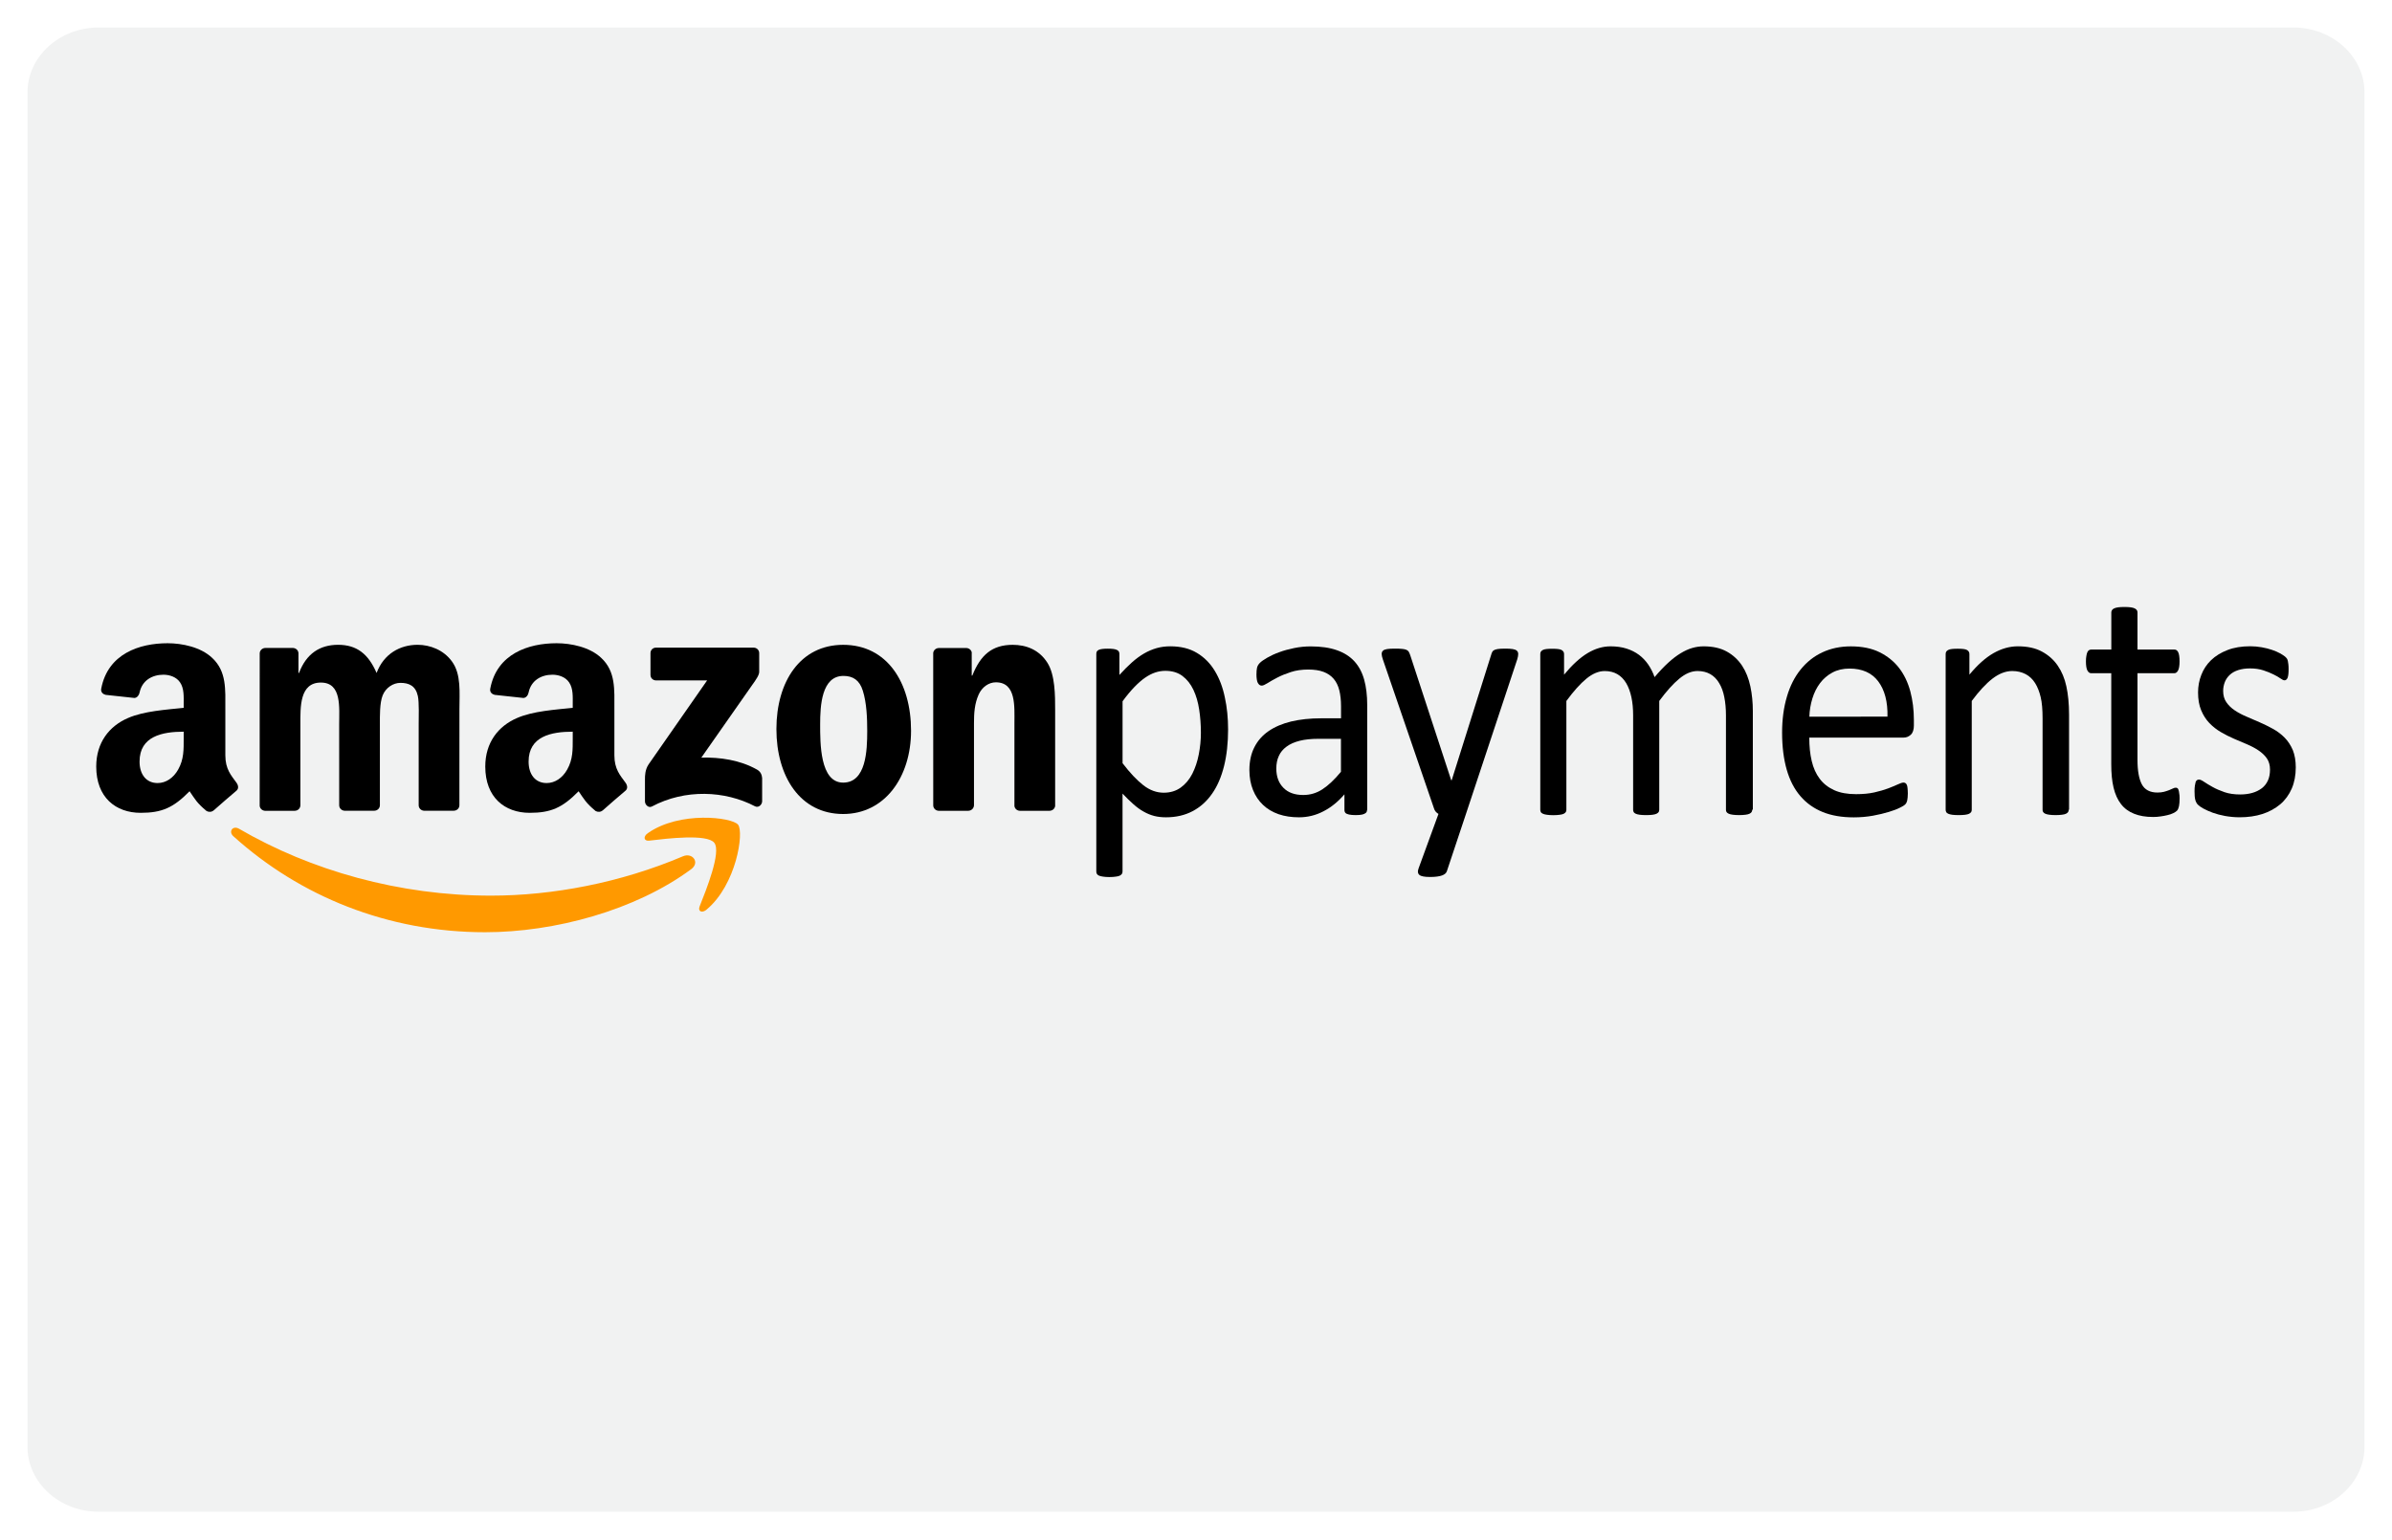
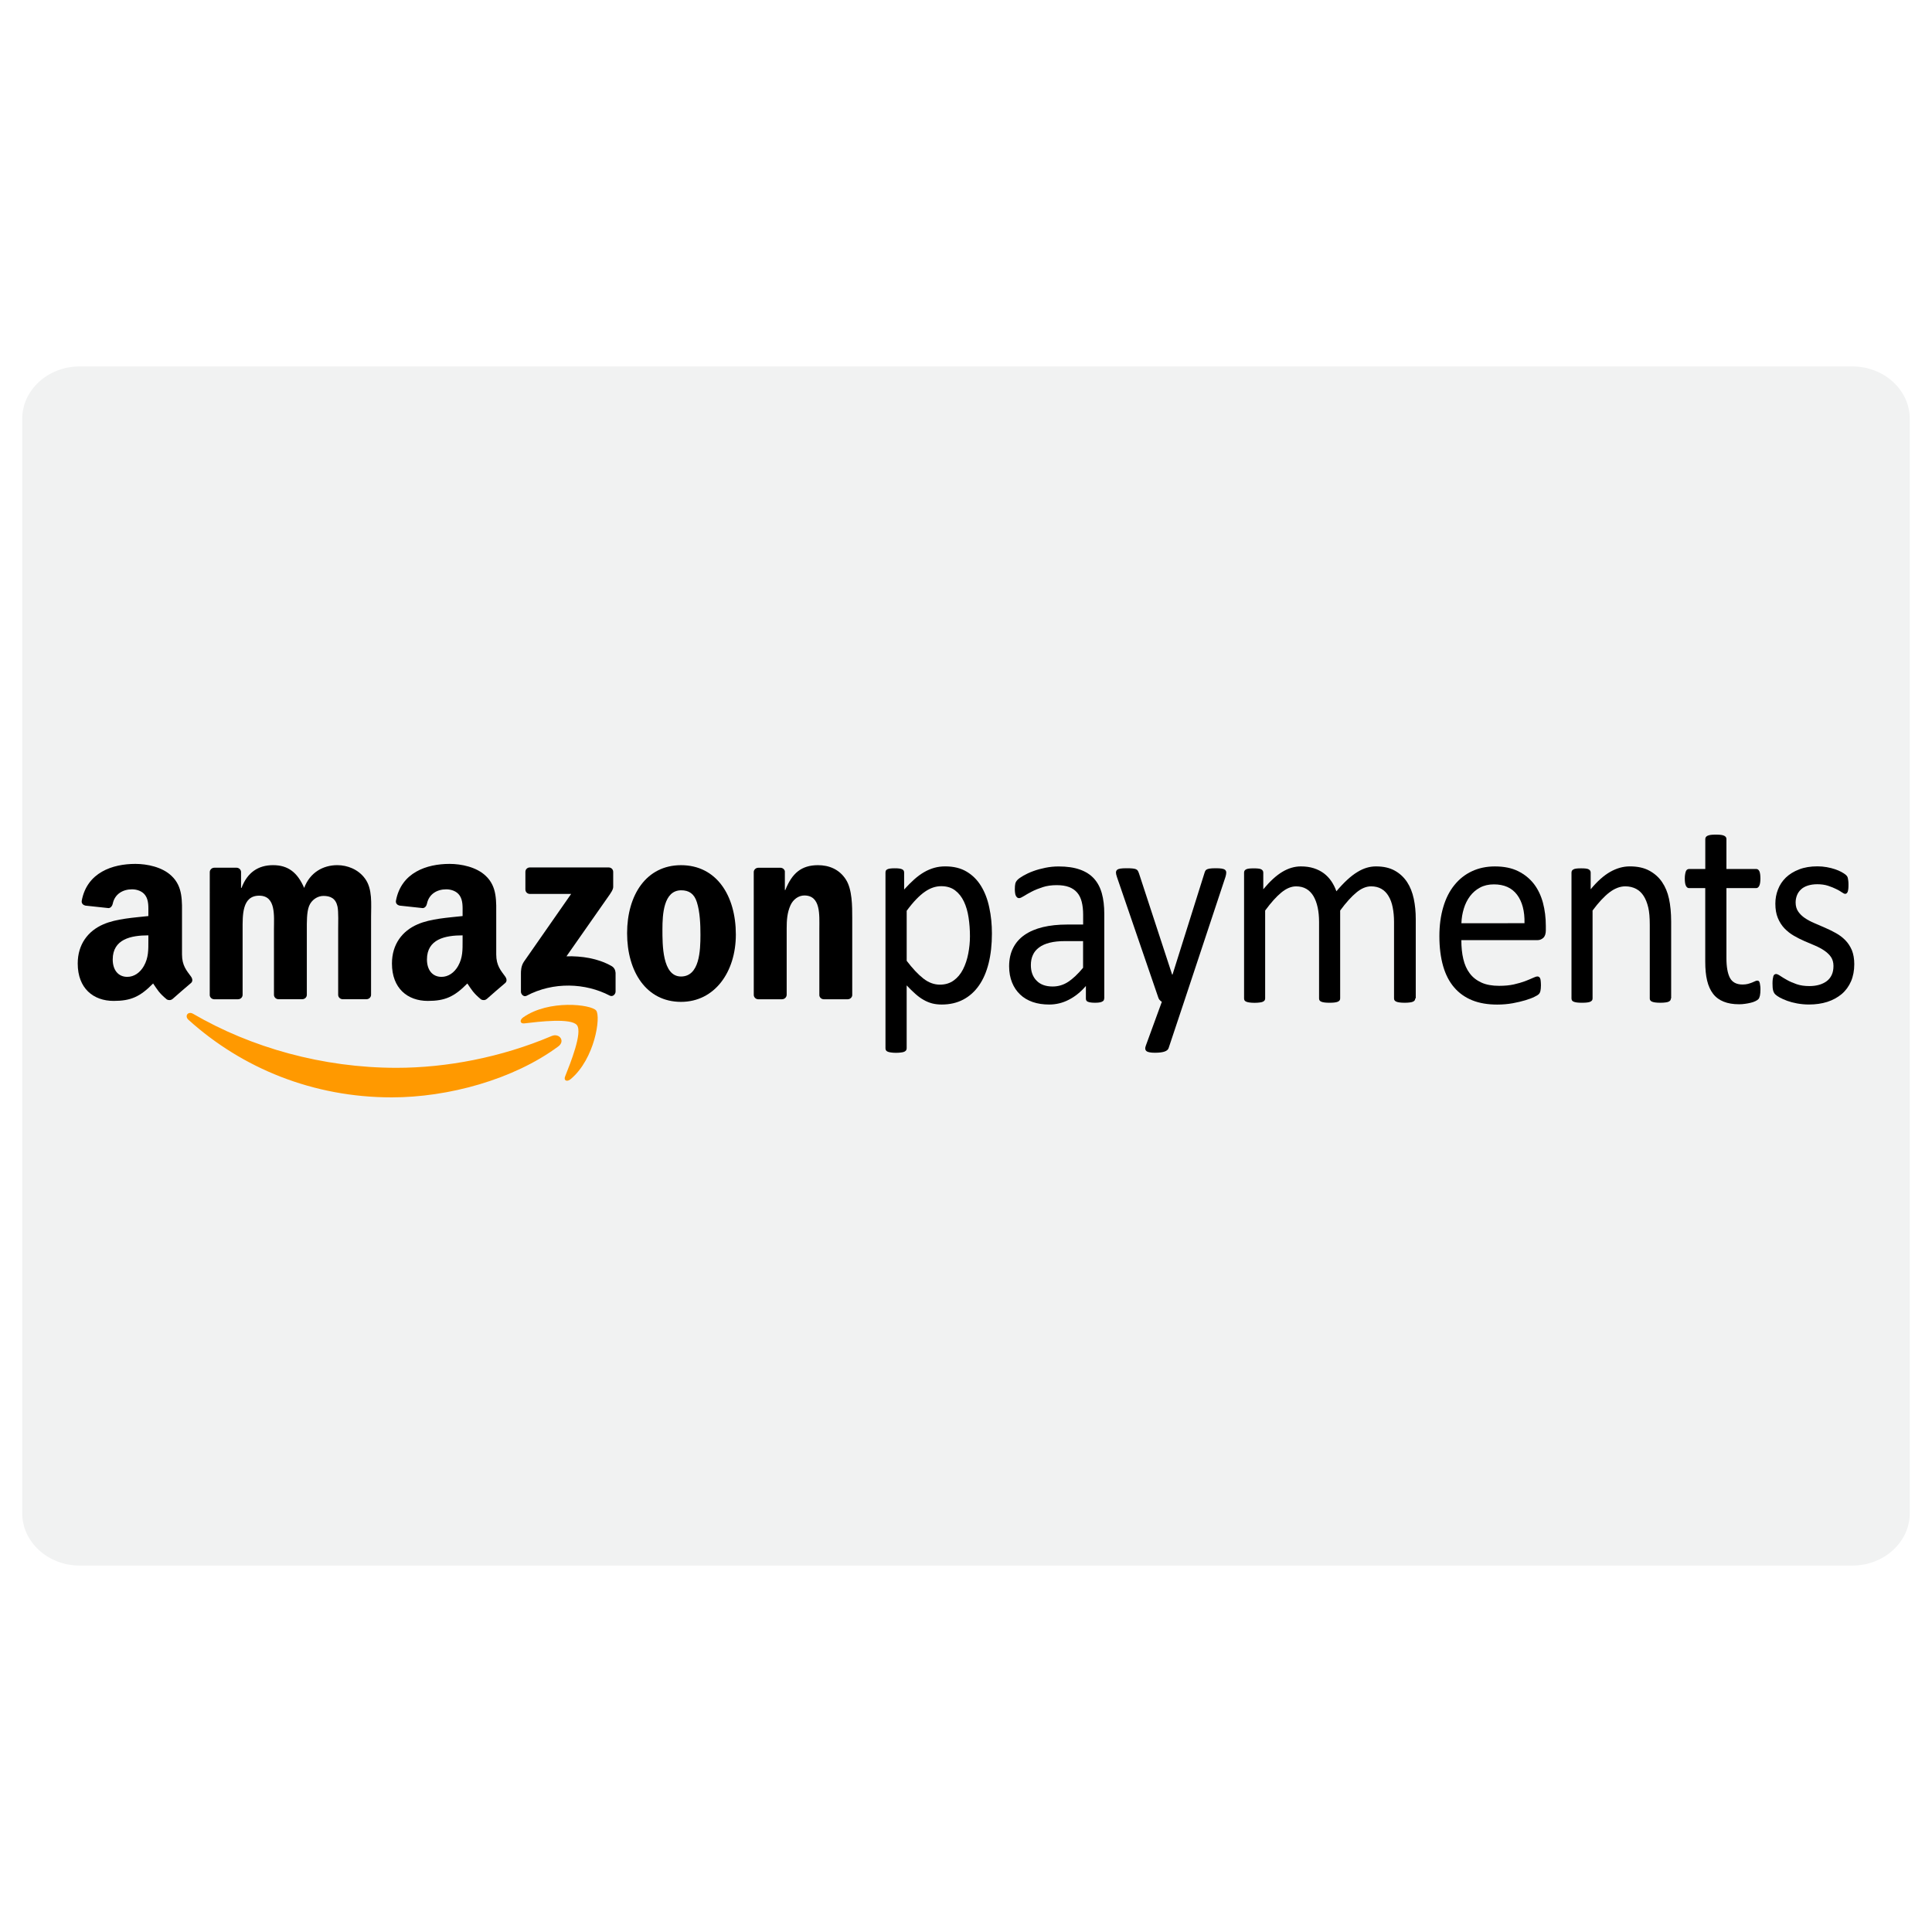
- <svg xmlns="http://www.w3.org/2000/svg" enable-background="new 0 0 87 56" height="56px" id="Layer_1" version="1.1" viewBox="0 0 87 56" width="87px" xml:space="preserve">
+ <svg xmlns="http://www.w3.org/2000/svg" enable-background="new 0 0 87 56" height="90px" id="Layer_1" version="1.1" viewBox="0 0 87 56" width="90px" xml:space="preserve">
  <g>
    <path d="M86,52.636C86,53.941,84.84,55,83.407,55H3.593C2.161,55,1,53.941,1,52.636V3.365C1,2.059,2.161,1,3.593,1   h79.814C84.84,1,86,2.059,86,3.365V52.636z" fill="#F1F2F2" />
    <path d="M25.136,31.625c-2.026,1.496-4.964,2.291-7.494,2.291c-3.545,0-6.738-1.311-9.154-3.492   c-0.19-0.171-0.021-0.404,0.208-0.271c2.606,1.518,5.83,2.432,9.159,2.432c2.246,0,4.715-0.467,6.986-1.432   C25.185,31.007,25.472,31.378,25.136,31.625z" fill="#FF9900" />
    <path d="M25.98,30.663c-0.259-0.332-1.713-0.157-2.367-0.079c-0.198,0.023-0.229-0.148-0.05-0.273   c1.16-0.813,3.061-0.58,3.281-0.308c0.223,0.274-0.058,2.181-1.145,3.09c-0.167,0.142-0.326,0.065-0.252-0.118   C25.691,32.363,26.239,30.995,25.98,30.663z" fill="#FF9900" />
    <path d="M23.659,24.554v-0.791c0-0.12,0.091-0.201,0.201-0.201h3.548c0.113,0,0.204,0.083,0.205,0.2v0.679   c0,0.114-0.097,0.263-0.267,0.498l-1.837,2.624c0.682-0.016,1.404,0.087,2.023,0.435c0.14,0.079,0.177,0.195,0.188,0.31v0.844   c0,0.117-0.127,0.252-0.261,0.182c-1.092-0.572-2.542-0.635-3.749,0.008c-0.124,0.064-0.252-0.066-0.252-0.185v-0.803   c0-0.128,0.002-0.349,0.132-0.544l2.129-3.055h-1.854C23.751,24.754,23.66,24.673,23.659,24.554z" />
    <path d="M10.717,29.498H9.638c-0.103-0.006-0.185-0.083-0.193-0.182l0.001-5.542c0-0.111,0.093-0.2,0.208-0.2h1.005   c0.105,0.006,0.19,0.085,0.196,0.187v0.723h0.021c0.262-0.699,0.755-1.025,1.42-1.025c0.675,0,1.098,0.326,1.401,1.025   c0.262-0.699,0.856-1.025,1.491-1.025c0.454,0,0.947,0.187,1.25,0.606c0.343,0.466,0.272,1.142,0.272,1.736l-0.001,3.496   c0,0.111-0.093,0.199-0.208,0.199h-1.079c-0.108-0.006-0.194-0.093-0.194-0.198v-2.938c0-0.232,0.02-0.815-0.03-1.037   c-0.081-0.373-0.322-0.479-0.635-0.479c-0.262,0-0.534,0.175-0.645,0.455c-0.111,0.279-0.101,0.746-0.101,1.061v2.937   c0,0.111-0.093,0.199-0.208,0.199h-1.078c-0.108-0.006-0.194-0.093-0.194-0.198l-0.001-2.938c0-0.617,0.101-1.527-0.665-1.527   c-0.776,0-0.746,0.887-0.746,1.527v2.937C10.925,29.41,10.832,29.498,10.717,29.498z" />
    <path d="M30.667,23.46c1.602,0,2.469,1.375,2.469,3.124c0,1.69-0.957,3.031-2.469,3.031c-1.572,0-2.428-1.376-2.428-3.09   C28.239,24.801,29.105,23.46,30.667,23.46z M30.677,24.591c-0.796,0-0.847,1.084-0.847,1.76c0,0.677-0.01,2.122,0.836,2.122   c0.836,0,0.876-1.166,0.876-1.877c0-0.466-0.02-1.025-0.161-1.469C31.261,24.742,31.02,24.591,30.677,24.591z" />
    <path d="M35.213,29.498h-1.076c-0.108-0.006-0.194-0.092-0.194-0.198l-0.001-5.542c0.009-0.102,0.099-0.182,0.208-0.182h1.001   c0.094,0.005,0.172,0.069,0.192,0.155v0.848h0.021c0.302-0.758,0.725-1.119,1.471-1.119c0.484,0,0.958,0.175,1.26,0.652   c0.282,0.443,0.282,1.189,0.282,1.726v3.486c-0.013,0.098-0.101,0.174-0.207,0.174h-1.082c-0.1-0.006-0.181-0.079-0.192-0.174   v-3.008c0-0.606,0.071-1.492-0.675-1.492c-0.262,0-0.504,0.175-0.625,0.442c-0.151,0.338-0.171,0.677-0.171,1.05v2.982   C35.421,29.41,35.328,29.498,35.213,29.498z" />
    <path d="M21.919,29.484c-0.071,0.063-0.174,0.066-0.255,0.023c-0.358-0.298-0.423-0.436-0.619-0.72   c-0.593,0.604-1.012,0.785-1.78,0.785c-0.909,0-1.615-0.562-1.615-1.683c0-0.876,0.474-1.472,1.151-1.764   c0.585-0.258,1.404-0.304,2.03-0.374v-0.141c0-0.257,0.02-0.561-0.131-0.782c-0.131-0.199-0.384-0.281-0.606-0.281   c-0.412,0-0.778,0.211-0.868,0.648c-0.019,0.098-0.089,0.193-0.188,0.198l-1.046-0.113c-0.088-0.021-0.187-0.091-0.161-0.226   c0.24-1.269,1.387-1.652,2.414-1.652c0.525,0,1.212,0.14,1.626,0.537c0.525,0.491,0.475,1.146,0.475,1.858v1.682   c0,0.506,0.21,0.728,0.407,1c0.069,0.099,0.084,0.213-0.003,0.288c-0.221,0.186-0.612,0.523-0.828,0.717H21.919z" />
    <path d="M7.769,29.484c-0.072,0.063-0.175,0.066-0.255,0.023c-0.359-0.298-0.423-0.436-0.619-0.72   c-0.592,0.604-1.012,0.785-1.779,0.785c-0.909,0-1.616-0.562-1.616-1.683c0-0.876,0.475-1.472,1.151-1.764   c0.586-0.258,1.404-0.304,2.03-0.374v-0.141c0-0.257,0.02-0.561-0.131-0.782c-0.131-0.199-0.384-0.281-0.605-0.281   c-0.412,0-0.778,0.211-0.868,0.648c-0.019,0.098-0.09,0.193-0.188,0.198l-1.046-0.113c-0.088-0.021-0.187-0.091-0.161-0.226   c0.24-1.269,1.387-1.652,2.414-1.652c0.525,0,1.211,0.14,1.625,0.537c0.525,0.491,0.475,1.146,0.475,1.858v1.682   c0,0.506,0.21,0.728,0.407,1c0.069,0.099,0.084,0.213-0.003,0.288c-0.22,0.186-0.612,0.523-0.828,0.717H7.769z" />
    <g>
      <path d="M44.667,26.539c0,0.494-0.049,0.939-0.147,1.333c-0.099,0.395-0.242,0.729-0.435,1.004    c-0.19,0.274-0.427,0.487-0.709,0.636c-0.281,0.148-0.604,0.223-0.967,0.223c-0.154,0-0.297-0.016-0.428-0.049    c-0.132-0.035-0.26-0.086-0.385-0.158c-0.126-0.069-0.25-0.16-0.374-0.271c-0.123-0.108-0.255-0.237-0.394-0.384v2.831    c0,0.034-0.008,0.063-0.023,0.089c-0.015,0.023-0.04,0.045-0.075,0.063c-0.034,0.019-0.083,0.029-0.145,0.037    c-0.062,0.01-0.141,0.016-0.237,0.016c-0.093,0-0.17-0.006-0.231-0.016c-0.062-0.008-0.111-0.021-0.147-0.037    c-0.037-0.018-0.062-0.037-0.075-0.063c-0.014-0.025-0.021-0.055-0.021-0.089v-7.908c0-0.038,0.006-0.068,0.018-0.092    c0.012-0.022,0.034-0.043,0.069-0.06s0.079-0.028,0.133-0.034c0.055-0.007,0.12-0.01,0.197-0.01c0.081,0,0.147,0.003,0.199,0.01    c0.053,0.006,0.096,0.018,0.131,0.034c0.034,0.017,0.059,0.037,0.072,0.06c0.014,0.023,0.021,0.054,0.021,0.092v0.761    c0.158-0.176,0.311-0.329,0.457-0.459c0.146-0.13,0.294-0.238,0.442-0.324s0.302-0.15,0.458-0.195    c0.156-0.044,0.321-0.065,0.494-0.065c0.379,0,0.701,0.079,0.967,0.239c0.267,0.159,0.483,0.377,0.651,0.654    c0.168,0.276,0.291,0.599,0.366,0.966C44.629,25.738,44.667,26.128,44.667,26.539z M43.678,26.658c0-0.289-0.021-0.569-0.062-0.84    s-0.11-0.511-0.21-0.721c-0.099-0.209-0.231-0.377-0.398-0.503c-0.167-0.126-0.375-0.188-0.623-0.188    c-0.125,0-0.247,0.02-0.367,0.06s-0.243,0.103-0.367,0.188c-0.124,0.085-0.254,0.199-0.391,0.34    c-0.136,0.141-0.279,0.313-0.431,0.52v2.252c0.265,0.348,0.515,0.614,0.751,0.798c0.237,0.186,0.486,0.276,0.746,0.276    c0.24,0,0.447-0.063,0.62-0.188c0.173-0.125,0.313-0.292,0.42-0.502c0.106-0.21,0.185-0.444,0.235-0.705    C43.652,27.185,43.678,26.923,43.678,26.658z" />
      <path d="M49.721,29.465c0,0.051-0.017,0.088-0.048,0.113c-0.03,0.025-0.073,0.043-0.127,0.057c-0.055,0.012-0.133,0.02-0.237,0.02    c-0.101,0-0.181-0.008-0.24-0.02c-0.061-0.014-0.104-0.031-0.131-0.057c-0.024-0.025-0.039-0.063-0.039-0.113v-0.566    c-0.229,0.266-0.48,0.472-0.763,0.617c-0.278,0.146-0.575,0.219-0.888,0.219c-0.273,0-0.521-0.036-0.744-0.113    c-0.222-0.078-0.411-0.189-0.566-0.338c-0.155-0.146-0.277-0.326-0.364-0.541s-0.132-0.457-0.132-0.729    c0-0.318,0.062-0.596,0.182-0.83c0.119-0.235,0.291-0.43,0.516-0.585c0.225-0.155,0.497-0.271,0.821-0.35    c0.324-0.077,0.688-0.116,1.097-0.116h0.717v-0.44c0-0.218-0.021-0.411-0.063-0.579c-0.042-0.168-0.11-0.307-0.205-0.418    c-0.095-0.111-0.217-0.195-0.368-0.252c-0.15-0.057-0.335-0.085-0.556-0.085c-0.235,0-0.446,0.03-0.634,0.092    c-0.188,0.061-0.352,0.128-0.492,0.201c-0.141,0.073-0.258,0.141-0.354,0.201s-0.164,0.091-0.211,0.091    c-0.031,0-0.06-0.008-0.082-0.025c-0.021-0.017-0.043-0.041-0.062-0.075c-0.019-0.033-0.029-0.076-0.037-0.129    c-0.008-0.053-0.012-0.11-0.012-0.173c0-0.104,0.007-0.188,0.021-0.249s0.047-0.118,0.1-0.173c0.053-0.054,0.143-0.118,0.27-0.191    c0.127-0.073,0.273-0.141,0.439-0.201c0.166-0.062,0.348-0.111,0.545-0.151c0.195-0.04,0.396-0.06,0.596-0.06    c0.375,0,0.693,0.046,0.955,0.139c0.263,0.092,0.475,0.228,0.637,0.405c0.162,0.179,0.28,0.399,0.354,0.664    c0.074,0.264,0.111,0.572,0.111,0.925v3.817L49.721,29.465L49.721,29.465z M48.771,26.879h-0.816c-0.264,0-0.49,0.023-0.684,0.072    c-0.192,0.048-0.354,0.119-0.48,0.214c-0.127,0.094-0.221,0.207-0.279,0.34c-0.062,0.132-0.091,0.284-0.091,0.456    c0,0.293,0.086,0.527,0.259,0.701c0.17,0.174,0.41,0.261,0.721,0.261c0.25,0,0.482-0.067,0.697-0.207    c0.213-0.139,0.438-0.351,0.674-0.636V26.879L48.771,26.879z" />
      <path d="M53.318,29.615l-0.694,2.082c-0.022,0.068-0.082,0.119-0.177,0.154c-0.096,0.034-0.238,0.055-0.432,0.055    c-0.102,0-0.183-0.006-0.244-0.018c-0.063-0.012-0.107-0.027-0.143-0.055c-0.031-0.023-0.051-0.061-0.055-0.102    c-0.006-0.043,0.006-0.092,0.027-0.15l0.719-1.969c-0.034-0.018-0.066-0.045-0.1-0.082c-0.031-0.037-0.052-0.077-0.063-0.119    L50.3,24.001c-0.03-0.088-0.047-0.157-0.047-0.207c0-0.051,0.017-0.091,0.047-0.12c0.03-0.029,0.081-0.049,0.15-0.06    c0.069-0.011,0.161-0.016,0.278-0.016c0.114,0,0.205,0.003,0.271,0.01c0.065,0.006,0.118,0.018,0.155,0.034    c0.039,0.017,0.066,0.041,0.085,0.072c0.018,0.031,0.036,0.074,0.055,0.129l1.488,4.543H52.8l1.437-4.568    c0.021-0.079,0.052-0.131,0.084-0.153c0.031-0.023,0.082-0.04,0.146-0.051c0.065-0.011,0.16-0.016,0.283-0.016    c0.107,0,0.197,0.005,0.268,0.016c0.069,0.011,0.119,0.03,0.152,0.06c0.033,0.03,0.049,0.069,0.049,0.12    c0,0.05-0.011,0.113-0.033,0.188L53.318,29.615z" />
      <path d="M63.73,29.458c0,0.034-0.008,0.062-0.022,0.085s-0.04,0.043-0.075,0.061s-0.083,0.029-0.145,0.037    c-0.063,0.008-0.141,0.014-0.231,0.014c-0.097,0-0.176-0.006-0.237-0.014c-0.063-0.008-0.109-0.021-0.146-0.037    c-0.036-0.018-0.063-0.037-0.078-0.061s-0.021-0.051-0.021-0.085v-3.441c0-0.239-0.021-0.457-0.06-0.654    c-0.038-0.197-0.1-0.367-0.187-0.51c-0.084-0.143-0.191-0.252-0.322-0.327c-0.132-0.075-0.286-0.113-0.463-0.113    c-0.223,0-0.441,0.093-0.663,0.277c-0.224,0.184-0.468,0.455-0.731,0.812v3.957c0,0.034-0.009,0.063-0.022,0.085    c-0.015,0.022-0.041,0.043-0.078,0.062c-0.036,0.017-0.086,0.028-0.147,0.037c-0.061,0.008-0.139,0.012-0.229,0.012    s-0.165-0.004-0.229-0.012c-0.063-0.009-0.115-0.021-0.149-0.037c-0.037-0.019-0.063-0.037-0.075-0.062    c-0.016-0.022-0.021-0.051-0.021-0.085v-3.441c0-0.239-0.021-0.457-0.063-0.654c-0.043-0.197-0.105-0.367-0.189-0.51    c-0.086-0.143-0.193-0.252-0.322-0.327c-0.129-0.075-0.281-0.113-0.459-0.113c-0.221,0-0.442,0.093-0.666,0.277    c-0.225,0.184-0.467,0.455-0.729,0.812v3.957c0,0.034-0.008,0.062-0.022,0.085c-0.016,0.023-0.041,0.043-0.074,0.061    c-0.034,0.018-0.083,0.029-0.146,0.037c-0.062,0.008-0.141,0.015-0.236,0.015c-0.094,0-0.17-0.007-0.23-0.015    s-0.109-0.021-0.146-0.037c-0.037-0.018-0.063-0.037-0.074-0.061c-0.014-0.023-0.021-0.051-0.021-0.085v-5.662    c0-0.034,0.006-0.063,0.019-0.085c0.013-0.023,0.034-0.044,0.069-0.063s0.078-0.031,0.133-0.037    c0.056-0.007,0.125-0.01,0.216-0.01c0.084,0,0.153,0.003,0.211,0.01c0.056,0.006,0.101,0.019,0.131,0.037    c0.028,0.02,0.054,0.04,0.065,0.063c0.014,0.022,0.021,0.051,0.021,0.085v0.748c0.294-0.356,0.578-0.617,0.854-0.783    c0.274-0.165,0.555-0.248,0.836-0.248c0.217,0,0.41,0.027,0.582,0.082c0.172,0.054,0.322,0.131,0.455,0.229    c0.131,0.099,0.242,0.216,0.336,0.353c0.092,0.136,0.17,0.288,0.229,0.456c0.175-0.206,0.339-0.38,0.495-0.522    c0.154-0.142,0.307-0.258,0.452-0.346c0.146-0.089,0.284-0.152,0.422-0.192c0.137-0.04,0.274-0.06,0.414-0.06    c0.336,0,0.616,0.063,0.846,0.191s0.411,0.299,0.554,0.513c0.141,0.214,0.239,0.465,0.301,0.752    c0.061,0.288,0.09,0.591,0.09,0.909v3.578H63.73z" />
      <path d="M69.611,26.382c0,0.163-0.038,0.279-0.113,0.349c-0.076,0.069-0.162,0.104-0.259,0.104h-3.433    c0,0.315,0.028,0.598,0.088,0.85c0.059,0.252,0.154,0.468,0.291,0.648c0.135,0.181,0.313,0.317,0.528,0.415    s0.481,0.145,0.797,0.145c0.248,0,0.47-0.021,0.663-0.064s0.361-0.094,0.503-0.146c0.144-0.055,0.259-0.104,0.351-0.146    c0.092-0.044,0.16-0.066,0.207-0.066c0.025,0,0.051,0.008,0.072,0.022c0.021,0.014,0.036,0.036,0.049,0.065    c0.013,0.027,0.021,0.068,0.025,0.121c0.005,0.055,0.01,0.116,0.01,0.191c0,0.055-0.002,0.104-0.007,0.143    c-0.004,0.039-0.009,0.075-0.015,0.106c-0.006,0.03-0.018,0.06-0.029,0.085c-0.013,0.023-0.029,0.05-0.052,0.07    c-0.021,0.023-0.084,0.063-0.188,0.113c-0.104,0.053-0.24,0.104-0.406,0.154s-0.355,0.096-0.574,0.136    c-0.219,0.039-0.45,0.06-0.697,0.06c-0.428,0-0.804-0.063-1.126-0.193c-0.321-0.13-0.593-0.322-0.813-0.579    c-0.221-0.256-0.387-0.577-0.498-0.963c-0.11-0.386-0.168-0.834-0.168-1.346c0-0.487,0.06-0.924,0.176-1.313    c0.113-0.388,0.281-0.717,0.5-0.987c0.219-0.271,0.48-0.479,0.79-0.623c0.31-0.145,0.653-0.217,1.034-0.217    c0.41,0,0.76,0.071,1.047,0.214s0.523,0.334,0.71,0.575c0.185,0.241,0.319,0.524,0.407,0.85c0.086,0.325,0.129,0.672,0.129,1.041    v0.187H69.611z M68.65,26.073c0.012-0.545-0.103-0.973-0.336-1.283c-0.234-0.311-0.582-0.466-1.045-0.466    c-0.236,0-0.444,0.048-0.623,0.145c-0.181,0.097-0.328,0.225-0.448,0.384s-0.214,0.345-0.279,0.557s-0.104,0.434-0.11,0.664    L68.65,26.073L68.65,26.073z" />
      <path d="M75.242,29.458c0,0.034-0.008,0.062-0.023,0.085c-0.015,0.023-0.039,0.043-0.074,0.061s-0.084,0.029-0.146,0.037    s-0.14,0.014-0.231,0.014c-0.097,0-0.176-0.006-0.235-0.014s-0.11-0.021-0.146-0.037c-0.034-0.018-0.061-0.037-0.075-0.061    c-0.016-0.023-0.021-0.051-0.021-0.085v-3.315c0-0.323-0.021-0.583-0.069-0.78c-0.047-0.197-0.112-0.367-0.202-0.51    s-0.203-0.252-0.345-0.327c-0.144-0.075-0.305-0.113-0.487-0.113c-0.24,0-0.479,0.093-0.72,0.277    c-0.237,0.184-0.489,0.455-0.753,0.812v3.957c0,0.034-0.008,0.063-0.021,0.085c-0.017,0.022-0.041,0.043-0.075,0.062    c-0.034,0.017-0.083,0.028-0.146,0.037c-0.062,0.008-0.141,0.012-0.235,0.012c-0.094,0-0.17-0.004-0.231-0.012    c-0.062-0.009-0.11-0.021-0.147-0.037c-0.037-0.019-0.062-0.037-0.073-0.062c-0.015-0.024-0.021-0.051-0.021-0.085v-5.662    c0-0.034,0.007-0.063,0.019-0.085c0.013-0.023,0.035-0.044,0.07-0.063c0.033-0.019,0.077-0.031,0.133-0.037    c0.055-0.007,0.125-0.01,0.215-0.01c0.084,0,0.154,0.003,0.211,0.01c0.056,0.006,0.1,0.019,0.13,0.037    c0.03,0.02,0.054,0.04,0.065,0.063c0.014,0.022,0.021,0.051,0.021,0.085v0.748c0.294-0.356,0.586-0.617,0.877-0.783    c0.292-0.165,0.586-0.248,0.883-0.248c0.349,0,0.642,0.063,0.877,0.191c0.237,0.128,0.431,0.299,0.576,0.513    c0.146,0.214,0.252,0.465,0.313,0.752c0.063,0.288,0.098,0.633,0.098,1.035v3.453H75.242z" />
      <path d="M79.275,29.043c0,0.121-0.008,0.219-0.023,0.289c-0.016,0.072-0.038,0.124-0.068,0.158    c-0.031,0.033-0.078,0.064-0.14,0.094c-0.062,0.03-0.132,0.055-0.211,0.072c-0.079,0.02-0.163,0.035-0.252,0.047    c-0.089,0.014-0.179,0.02-0.267,0.02c-0.271,0-0.502-0.039-0.694-0.117c-0.193-0.076-0.353-0.192-0.476-0.352    c-0.123-0.158-0.213-0.357-0.271-0.598c-0.058-0.241-0.084-0.525-0.084-0.853v-3.31h-0.729c-0.059,0-0.104-0.034-0.14-0.101    c-0.034-0.067-0.052-0.177-0.052-0.327c0-0.08,0.005-0.147,0.016-0.201c0.008-0.055,0.021-0.1,0.036-0.136    c0.017-0.035,0.035-0.061,0.062-0.075c0.025-0.014,0.055-0.022,0.084-0.022h0.725v-1.346c0-0.029,0.007-0.057,0.021-0.082    s0.039-0.048,0.076-0.066c0.035-0.018,0.086-0.032,0.146-0.041c0.063-0.008,0.139-0.013,0.229-0.013    c0.098,0,0.176,0.005,0.237,0.013c0.062,0.009,0.11,0.022,0.146,0.041c0.037,0.019,0.062,0.041,0.076,0.066    c0.016,0.025,0.021,0.053,0.021,0.082v1.346h1.338c0.029,0,0.059,0.008,0.081,0.022c0.022,0.015,0.043,0.04,0.062,0.075    c0.019,0.036,0.028,0.081,0.037,0.136c0.008,0.054,0.012,0.121,0.012,0.201c0,0.15-0.019,0.26-0.053,0.327    c-0.035,0.066-0.08,0.101-0.139,0.101h-1.338v3.158c0,0.39,0.054,0.685,0.158,0.884c0.106,0.199,0.298,0.299,0.57,0.299    c0.09,0,0.168-0.01,0.236-0.027c0.068-0.019,0.132-0.039,0.188-0.061c0.054-0.021,0.101-0.041,0.139-0.061    c0.039-0.021,0.072-0.027,0.104-0.027c0.021,0,0.037,0.005,0.055,0.016c0.02,0.012,0.031,0.03,0.041,0.061    c0.011,0.029,0.02,0.068,0.025,0.119C79.271,28.904,79.275,28.967,79.275,29.043z" />
      <path d="M83.5,27.917c0,0.289-0.049,0.547-0.146,0.772c-0.099,0.227-0.237,0.418-0.42,0.574c-0.183,0.152-0.396,0.271-0.647,0.352    c-0.251,0.08-0.526,0.119-0.828,0.119c-0.187,0-0.36-0.018-0.528-0.047c-0.169-0.031-0.318-0.071-0.451-0.119    c-0.135-0.049-0.246-0.101-0.338-0.15c-0.095-0.053-0.16-0.1-0.203-0.143s-0.074-0.103-0.094-0.176    c-0.02-0.076-0.027-0.181-0.027-0.311c0-0.08,0.004-0.146,0.012-0.201s0.018-0.099,0.027-0.132    c0.013-0.034,0.027-0.058,0.051-0.072c0.021-0.014,0.045-0.022,0.072-0.022c0.041,0,0.104,0.028,0.188,0.085    c0.083,0.057,0.186,0.118,0.307,0.186s0.267,0.131,0.432,0.188c0.166,0.057,0.356,0.084,0.572,0.084    c0.162,0,0.311-0.02,0.44-0.057c0.131-0.037,0.245-0.095,0.342-0.166c0.097-0.074,0.171-0.166,0.224-0.281    c0.053-0.113,0.078-0.248,0.078-0.403c0-0.159-0.039-0.293-0.112-0.402c-0.075-0.109-0.177-0.205-0.3-0.289    s-0.263-0.158-0.416-0.224s-0.313-0.133-0.479-0.204c-0.165-0.071-0.324-0.152-0.48-0.243c-0.154-0.09-0.295-0.2-0.42-0.33    c-0.123-0.13-0.223-0.285-0.297-0.465c-0.076-0.181-0.113-0.396-0.113-0.648c0-0.223,0.039-0.436,0.119-0.639    c0.078-0.203,0.196-0.382,0.354-0.535c0.159-0.152,0.356-0.275,0.595-0.367c0.236-0.093,0.514-0.139,0.83-0.139    c0.139,0,0.277,0.013,0.417,0.037c0.14,0.025,0.265,0.057,0.376,0.095s0.207,0.079,0.286,0.123s0.14,0.083,0.181,0.116    c0.039,0.033,0.066,0.063,0.08,0.088c0.014,0.025,0.023,0.054,0.029,0.085c0.006,0.031,0.012,0.07,0.018,0.116    c0.006,0.047,0.008,0.104,0.008,0.17c0,0.071-0.002,0.134-0.008,0.186c-0.006,0.053-0.016,0.096-0.027,0.129    c-0.016,0.034-0.03,0.058-0.051,0.072c-0.02,0.016-0.041,0.022-0.063,0.022c-0.033,0-0.085-0.023-0.148-0.069    c-0.065-0.046-0.15-0.096-0.256-0.147c-0.104-0.053-0.228-0.102-0.367-0.148c-0.143-0.046-0.301-0.069-0.482-0.069    c-0.162,0-0.305,0.021-0.43,0.061c-0.123,0.04-0.225,0.097-0.303,0.17c-0.08,0.073-0.141,0.16-0.182,0.261    c-0.04,0.101-0.063,0.21-0.063,0.327c0,0.163,0.039,0.301,0.117,0.412c0.076,0.111,0.176,0.209,0.301,0.293    c0.123,0.084,0.265,0.159,0.423,0.226c0.157,0.067,0.317,0.137,0.481,0.208c0.164,0.071,0.326,0.151,0.486,0.239    c0.16,0.088,0.303,0.195,0.426,0.32c0.124,0.126,0.223,0.277,0.299,0.453C83.462,27.464,83.5,27.674,83.5,27.917z" />
    </g>
    <path d="M20.831,26.853c0,0.421,0.01,0.771-0.202,1.146c-0.171,0.304-0.444,0.49-0.747,0.49   c-0.414,0-0.656-0.315-0.656-0.782c0-0.92,0.824-1.087,1.605-1.087V26.853z" fill="#F1F2F2" />
    <path d="M6.681,26.853c0,0.421,0.01,0.771-0.202,1.146c-0.171,0.304-0.444,0.49-0.747,0.49   c-0.414,0-0.656-0.315-0.656-0.782c0-0.92,0.825-1.087,1.605-1.087V26.853z" fill="#F1F2F2" />
  </g>
</svg>
